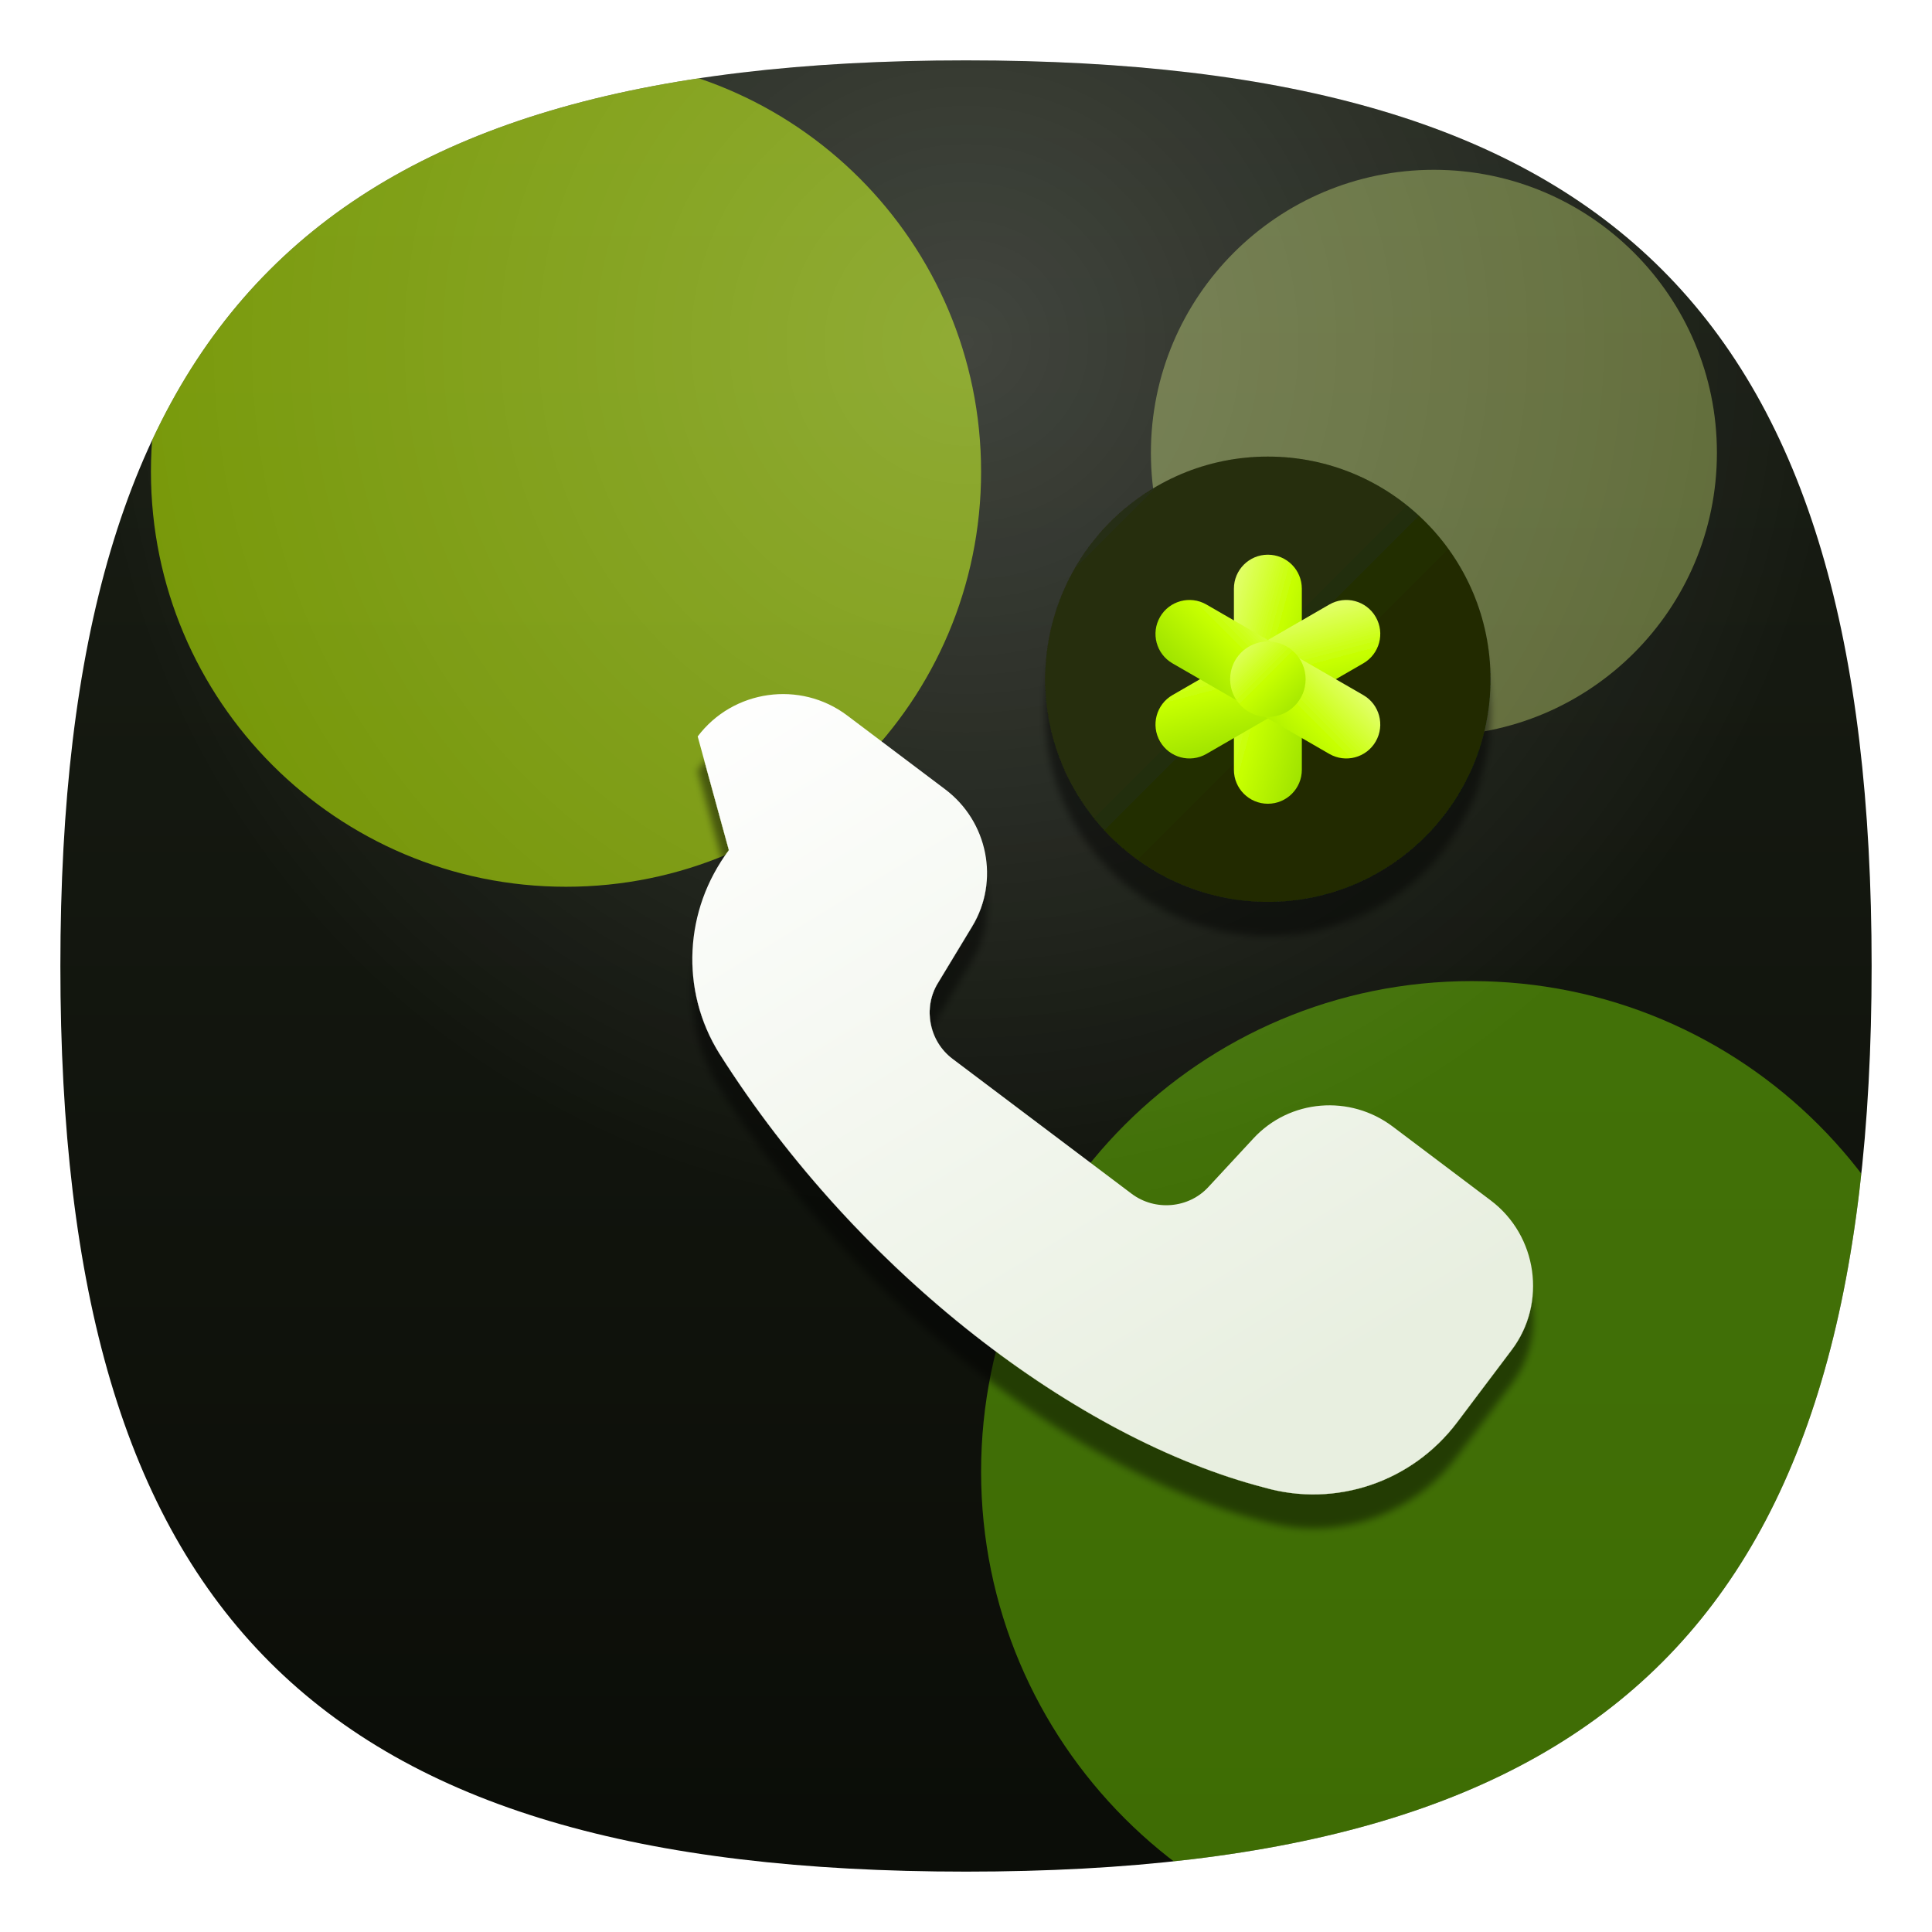
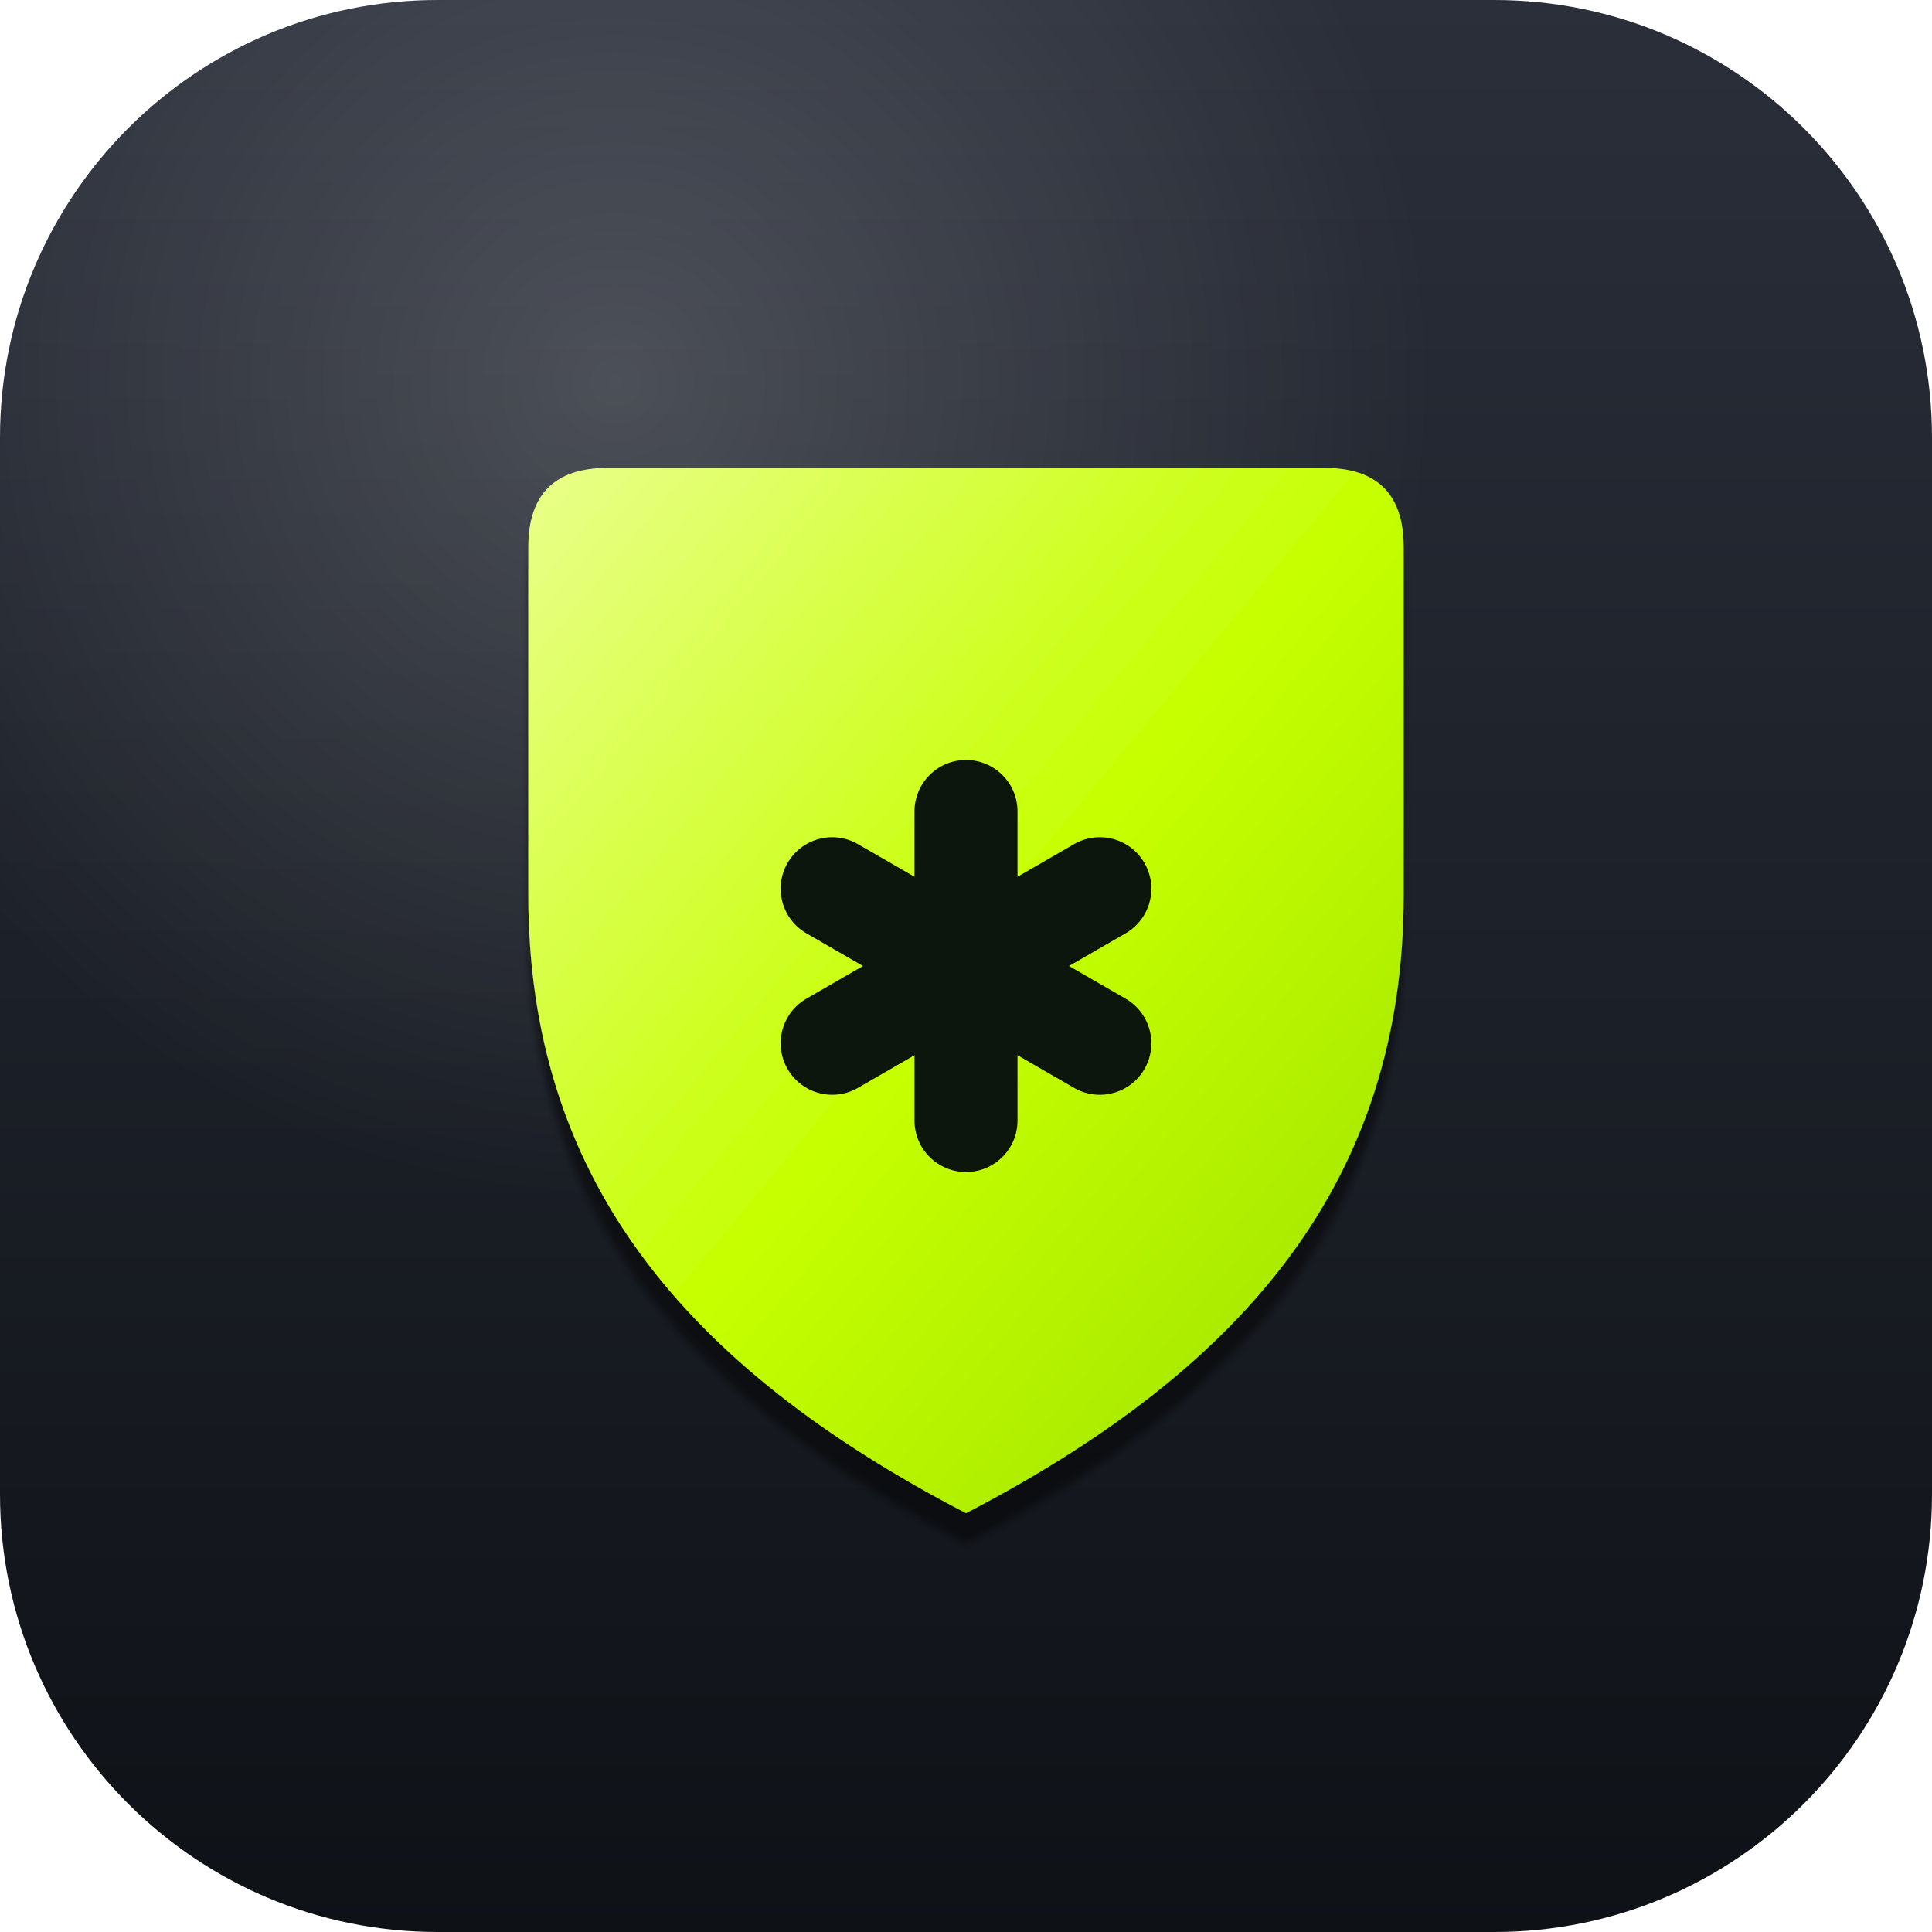
<svg xmlns="http://www.w3.org/2000/svg" width="1024" height="1024" viewBox="0 0 1024 1024">
  <defs>
-     <clipPath id="squircle">
-       <path d="M512 32                C 168 32, 32 168, 32 512                C 32 856, 168 992, 512 992                C 856 992, 992 856, 992 512                C 992 168, 856 32, 512 32 Z" />
-     </clipPath>
-     <linearGradient id="base" x1="0" y1="0" x2="0" y2="1">
-       <stop offset="0" stop-color="#1b2016" />
-       <stop offset="1" stop-color="#0a0c07" />
+     <linearGradient id="graphite" x1="0" y1="0" x2="0" y2="1">
+       <stop offset="0" stop-color="#2A2F3A" />
+       <stop offset="1" stop-color="#0E1116" />
    </linearGradient>
    <linearGradient id="lime" x1="0" y1="0" x2="1" y2="1">
-       <stop offset="0" stop-color="#E6FF7A" />
+       <stop offset="0" stop-color="#EAFF8C" />
      <stop offset="0.5" stop-color="#C6FF00" />
      <stop offset="1" stop-color="#9BE000" />
    </linearGradient>
-     <linearGradient id="white" x1="0" y1="0" x2="0.4" y2="1">
-       <stop offset="0" stop-color="#ffffff" />
-       <stop offset="1" stop-color="#E8EFE0" />
-     </linearGradient>
-     <filter id="blur" x="-50%" y="-50%" width="200%" height="200%">
-       <feGaussianBlur stdDev="90" />
+     <radialGradient id="glow" cx="0.32" cy="0.2" r="0.7">
+       <stop offset="0" stop-color="#FFFFFF" stop-opacity="0.18" />
+       <stop offset="0.6" stop-color="#FFFFFF" stop-opacity="0" />
+     </radialGradient>
+     <filter id="ds" x="-40%" y="-40%" width="180%" height="180%">
+       <feDropShadow dx="0" dy="16" stdDev="22" flood-color="#000000" flood-opacity="0.45" />
    </filter>
-     <filter id="shadow" x="-40%" y="-40%" width="180%" height="180%">
-       <feDropShadow dx="0" dy="18" stdDev="26" flood-color="#000000" flood-opacity="0.45" />
-     </filter>
-     <radialGradient id="topglow" cx="0.5" cy="0.18" r="0.9">
-       <stop offset="0" stop-color="#ffffff" stop-opacity="0.18" />
-       <stop offset="0.5" stop-color="#ffffff" stop-opacity="0" />
-     </radialGradient>
  </defs>
-   <g clip-path="url(#squircle)">
-     <rect width="1024" height="1024" fill="url(#base)" />
-     <g filter="url(#blur)">
-       <circle cx="300" cy="250" r="220" fill="#C6FF00" opacity="0.55" />
-       <circle cx="780" cy="780" r="260" fill="#7BE000" opacity="0.45" />
-       <circle cx="760" cy="240" r="150" fill="#E6FF7A" opacity="0.35" />
-     </g>
-     <rect width="1024" height="1024" fill="url(#topglow)" />
-     <g filter="url(#shadow)">
-       <path fill="url(#white)" transform="rotate(-8 512 540)" d="M392 372                c 22 -22 58 -22 80 0                l 46 46 c 20 20 22 52 4 74                l -22 27 c -10 12 -9 30 2 41                l 84 84 c 11 11 29 12 41 2                l 27 -22 c 22 -18 54 -16 74 4                l 46 46 c 22 22 22 58 0 80                l -34 34 c -28 28 -70 36 -106 20                C 540 769 437 666 380 540                c -16 -36 -8 -78 20 -106 Z" />
-       <g transform="translate(672 360)">
-         <circle r="118" fill="#0a0c07" />
-         <circle r="118" fill="url(#lime)" opacity="0.14" />
-         <g fill="url(#lime)">
-           <g>
-             <rect x="-18" y="-66" width="36" height="132" rx="18" />
-             <rect x="-18" y="-66" width="36" height="132" rx="18" transform="rotate(60)" />
-             <rect x="-18" y="-66" width="36" height="132" rx="18" transform="rotate(120)" />
-           </g>
-           <circle r="20" />
-         </g>
-       </g>
+   <rect width="1024" height="1024" rx="232" fill="url(#graphite)" />
+   <rect width="1024" height="1024" rx="232" fill="url(#glow)" />
+   <g filter="url(#ds)">
+     <path d="M322 248 L702 248 Q744 248 744 290 L744 474              C744 624 662 724 512 802 C362 724 280 624 280 474 L280 290              Q280 248 322 248 Z" fill="url(#lime)" />
+     <g transform="translate(512 512) scale(1.05)" fill="#11140C">
+       <rect x="-26" y="-104" width="52" height="208" rx="26" />
+       <rect x="-26" y="-104" width="52" height="208" rx="26" transform="rotate(60)" />
+       <rect x="-26" y="-104" width="52" height="208" rx="26" transform="rotate(120)" />
+       <circle r="30" />
    </g>
  </g>
</svg>
